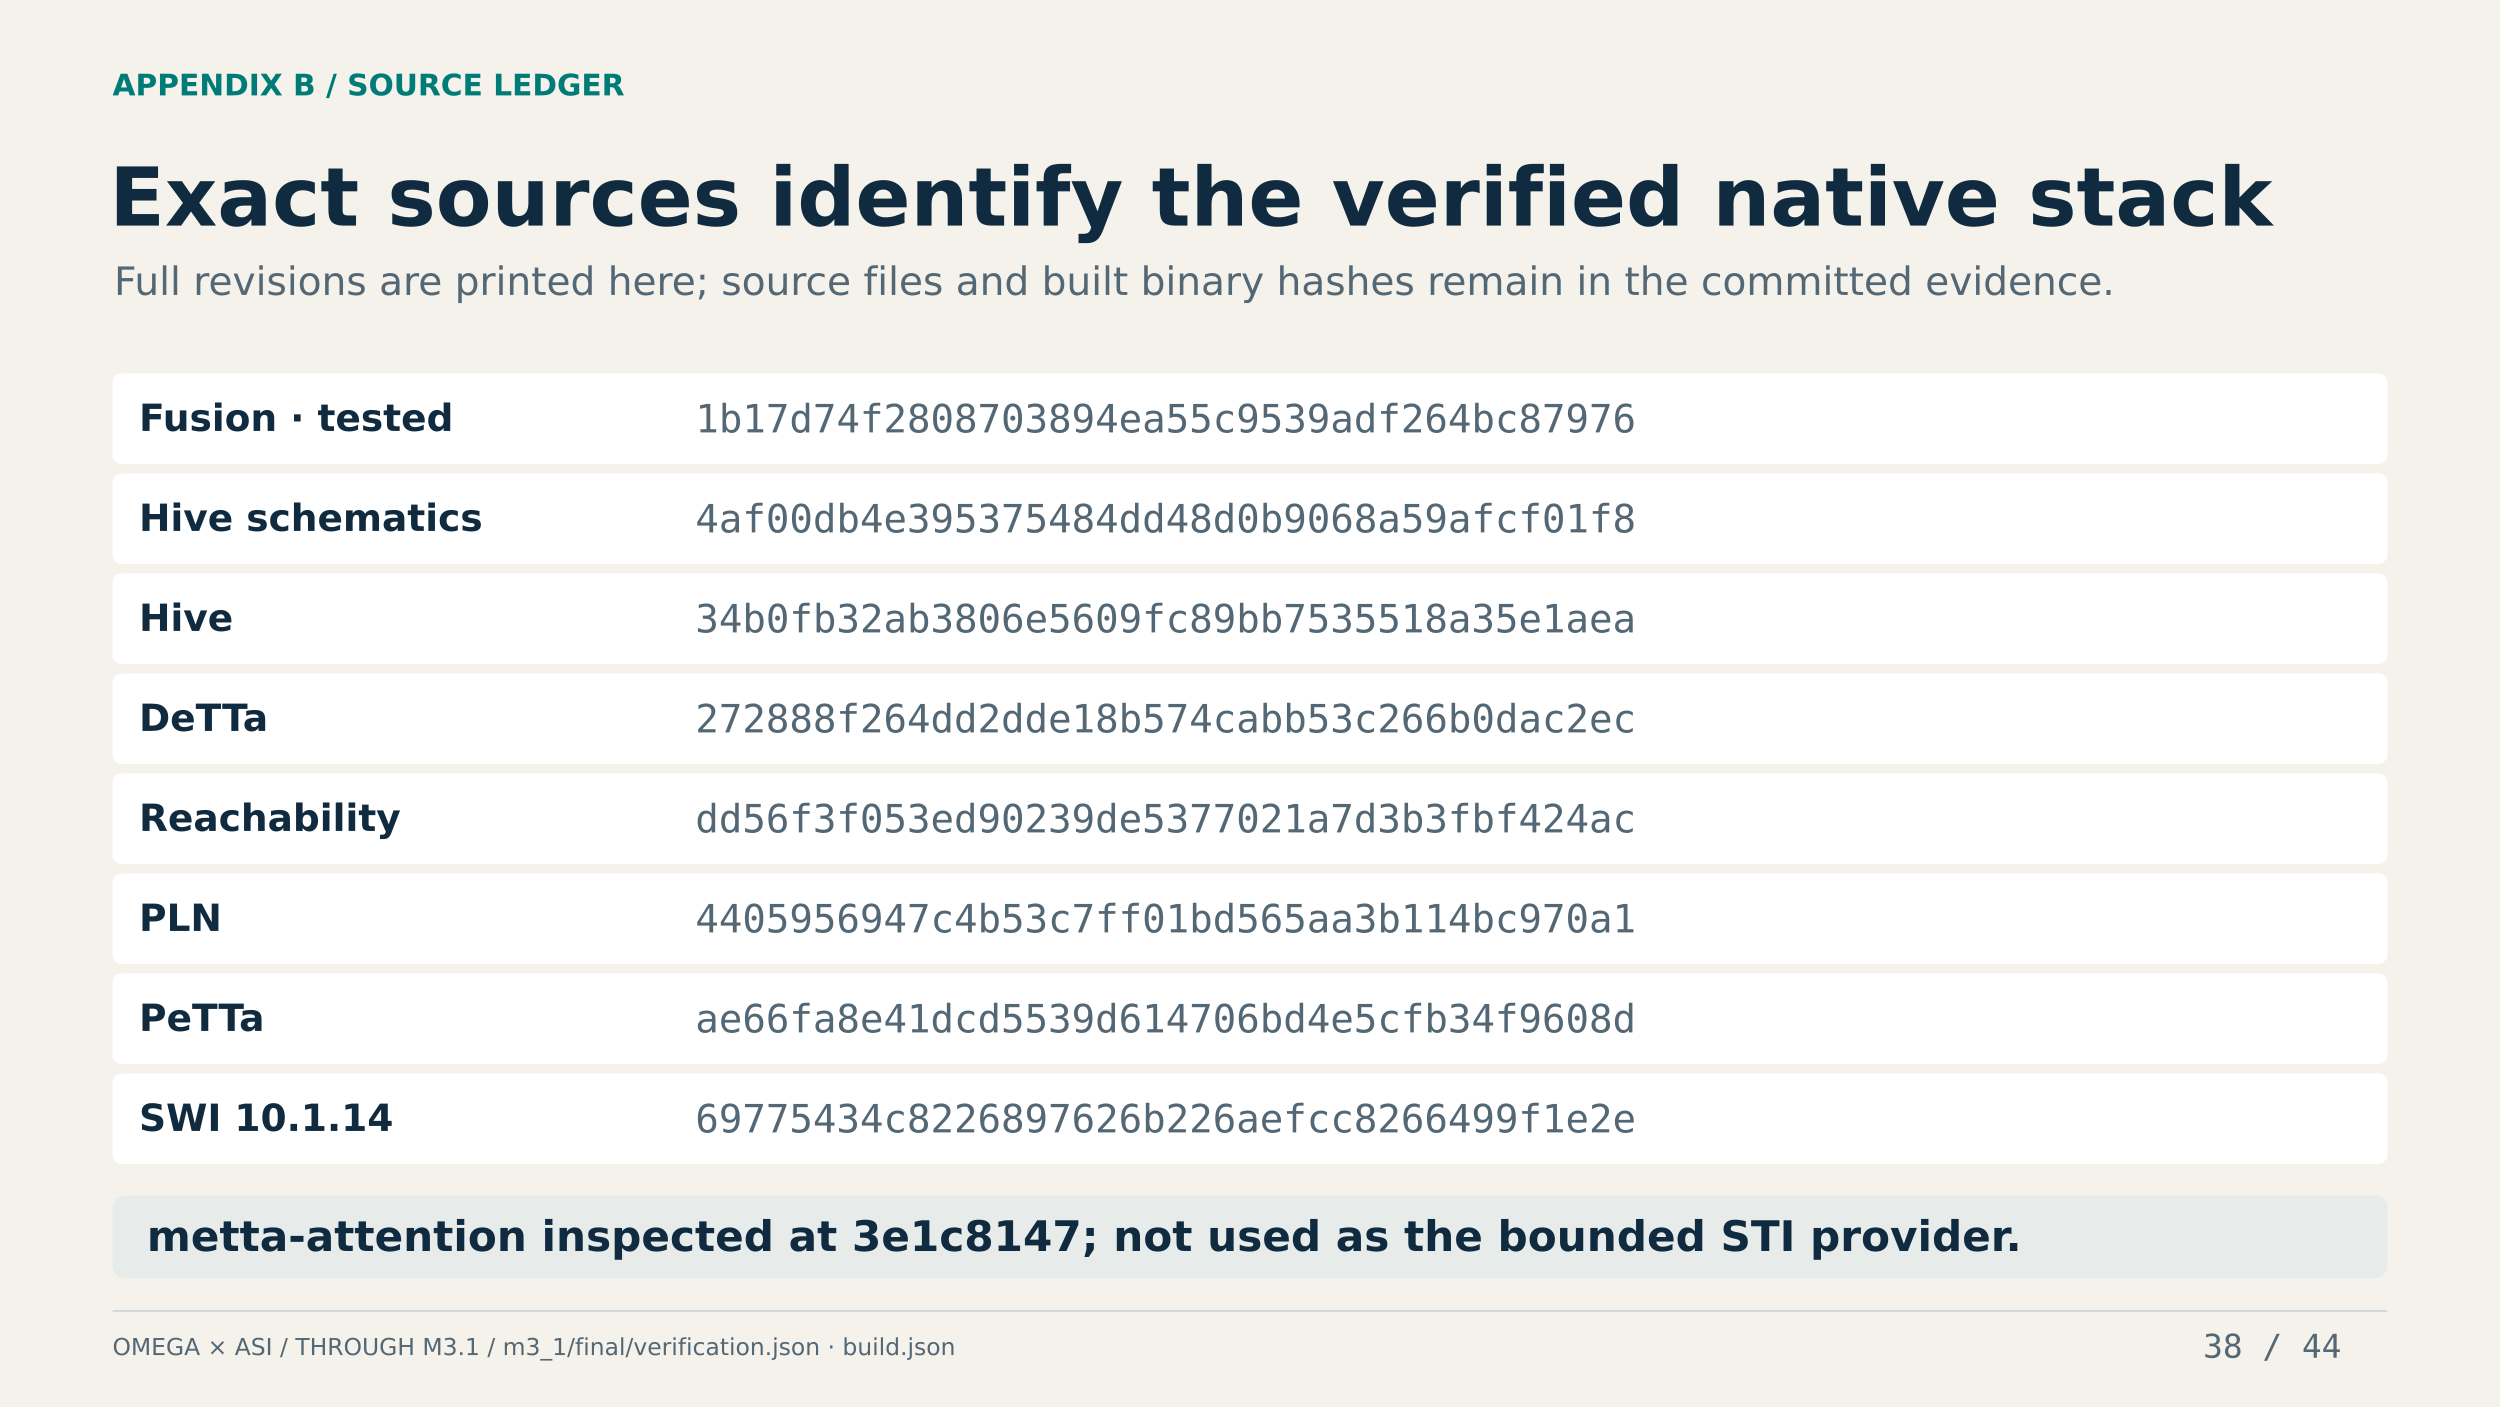
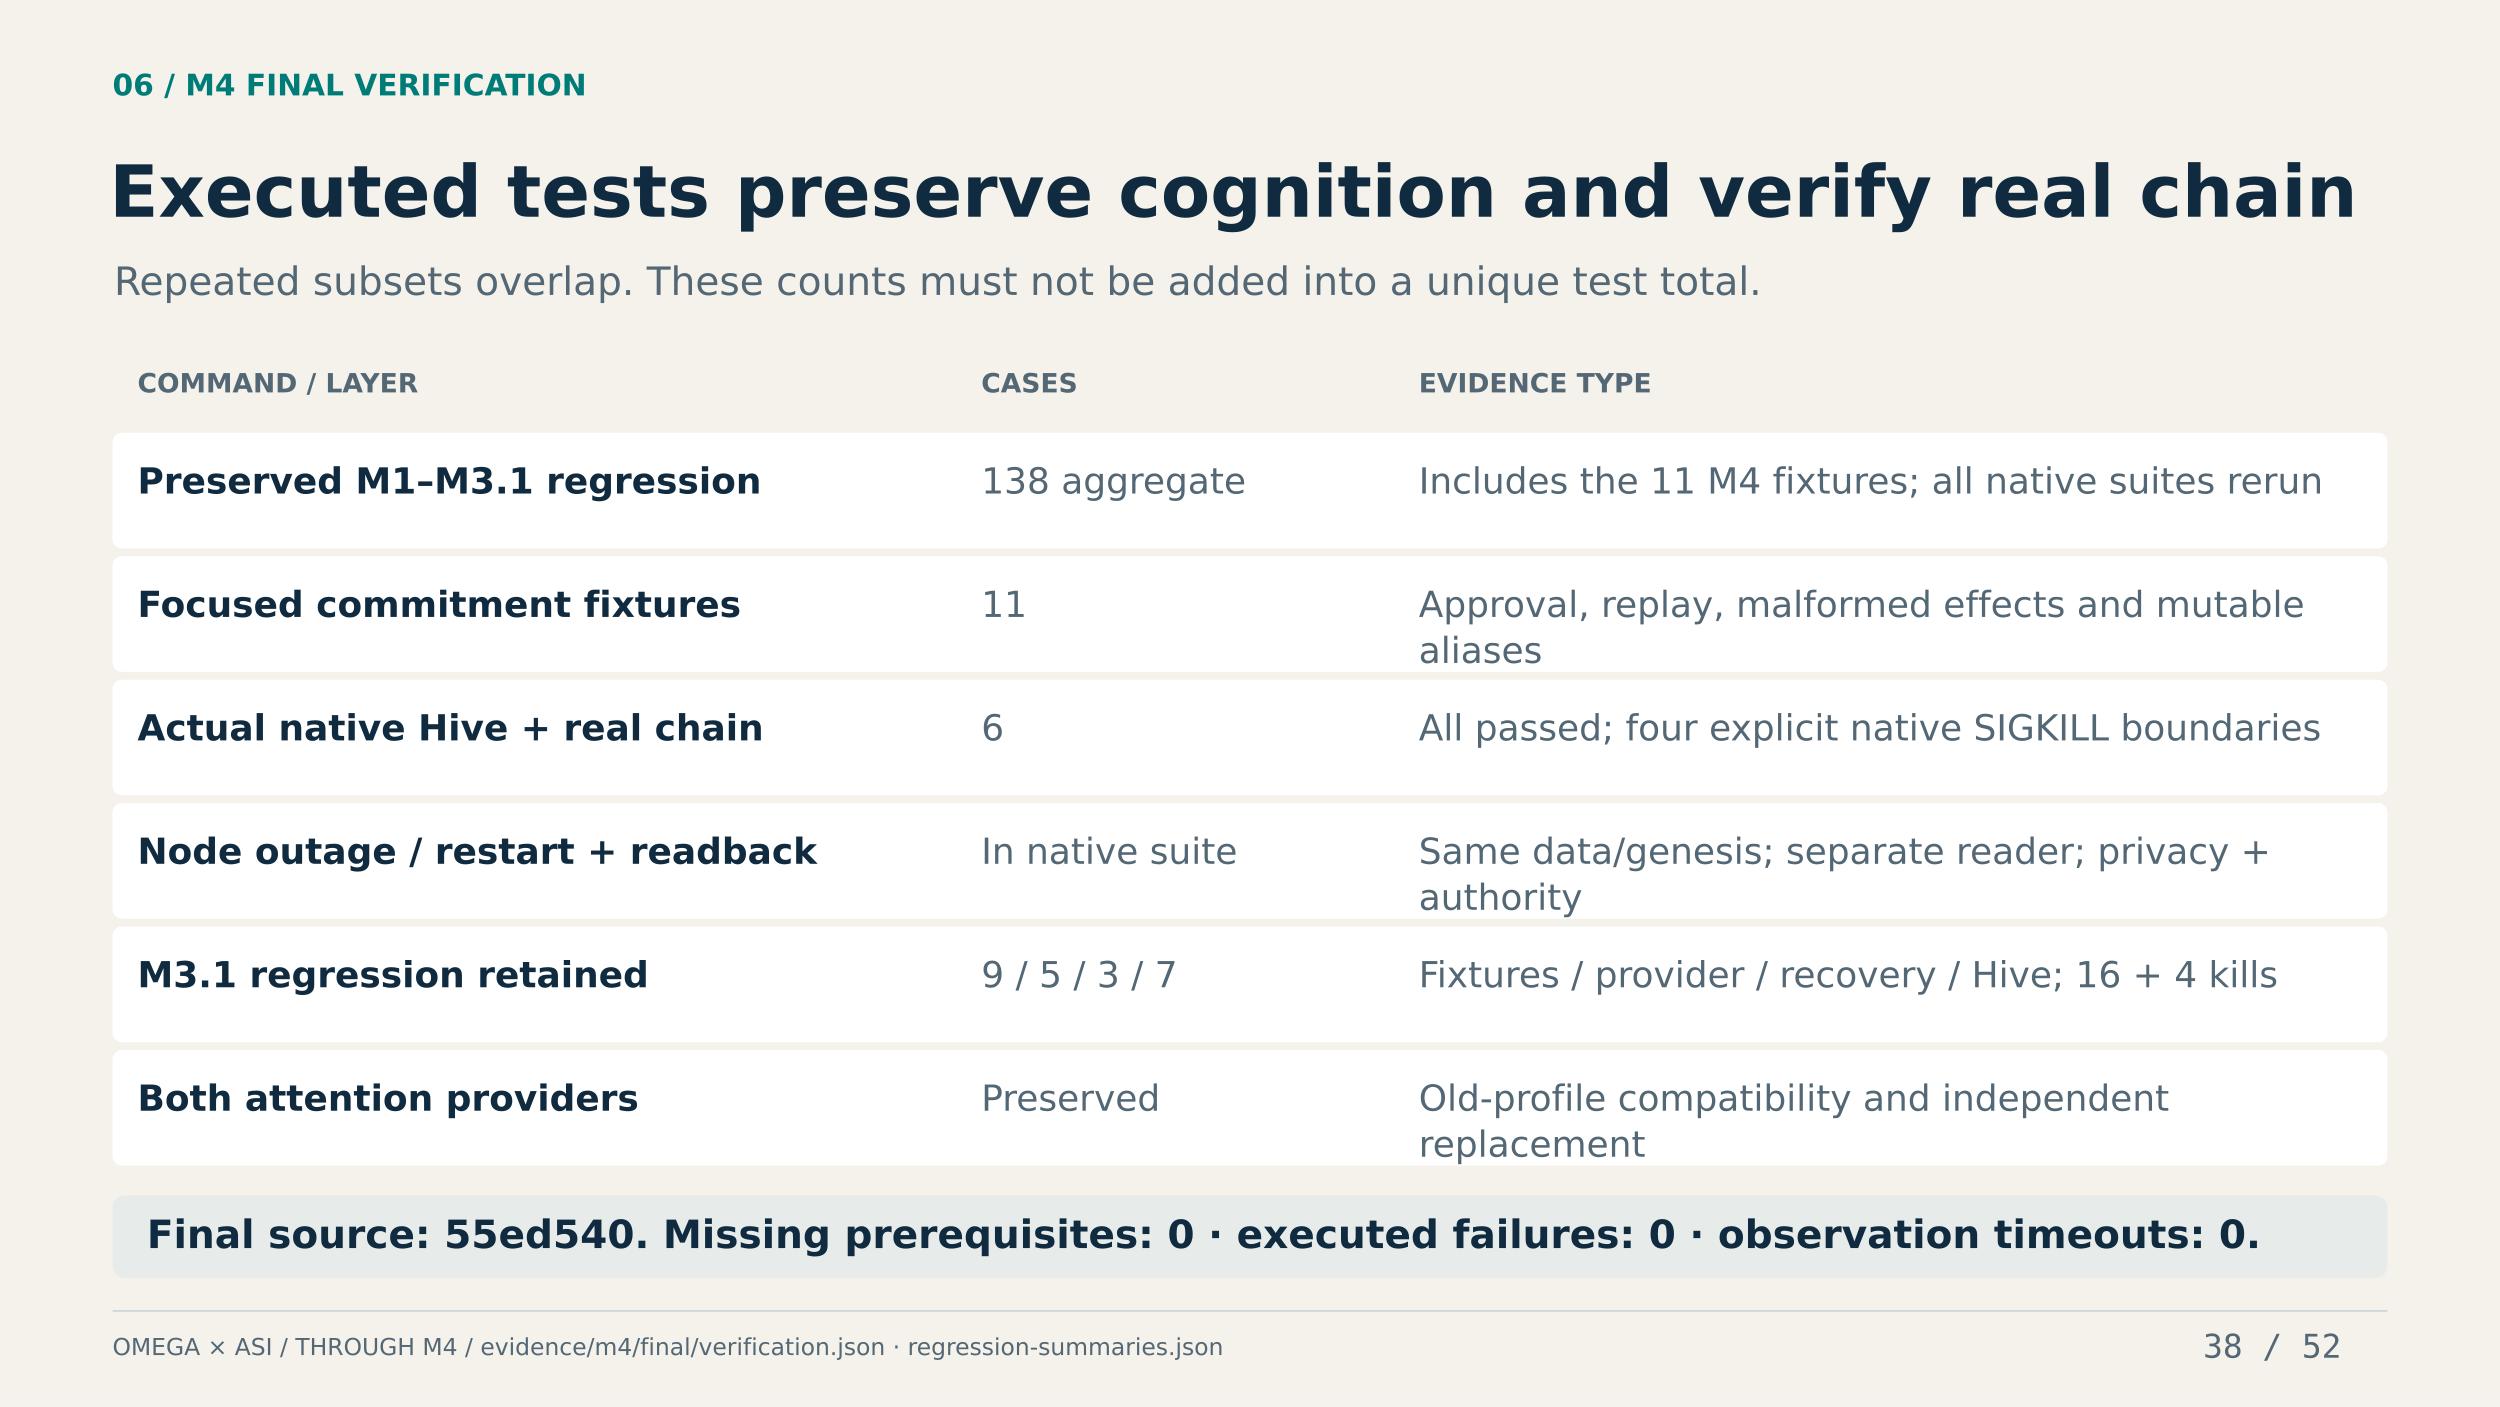
<svg xmlns="http://www.w3.org/2000/svg" width="1600" height="900" viewBox="0 0 1600 900" role="img" aria-labelledby="title desc">
  <rect width="1600" height="900" fill="#F4F2EB" />
-   <text x="72" y="61.05" font-family="DejaVu Sans" font-size="19" font-weight="700" fill="#007C78">APPENDIX B / SOURCE LEDGER</text>
-   <text x="70" y="144.4" font-family="DejaVu Sans" font-size="52" font-weight="700" fill="#102B3F">Exact sources identify the verified native stack</text>
-   <text x="73" y="188.75" font-family="DejaVu Sans" font-size="25" font-weight="400" fill="#536775">Full revisions are printed here; source files and built binary hashes remain in the committed evidence.</text>
-   <rect x="72" y="239" width="1456" height="58" rx="6" fill="#FFFFFF" />
-   <text x="89" y="275.8" font-family="DejaVu Sans" font-size="24" font-weight="700" fill="#102B3F">Fusion · tested</text>
-   <text x="445" y="276.75" font-family="DejaVu Sans Mono" font-size="25" font-weight="400" fill="#536775">1b17d74f2808703894ea55c9539adf264bc87976</text>
-   <rect x="72" y="303" width="1456" height="58" rx="6" fill="#FFFFFF" />
-   <text x="89" y="339.8" font-family="DejaVu Sans" font-size="24" font-weight="700" fill="#102B3F">Hive schematics</text>
-   <text x="445" y="340.75" font-family="DejaVu Sans Mono" font-size="25" font-weight="400" fill="#536775">4af00db4e395375484dd48d0b9068a59afcf01f8</text>
-   <rect x="72" y="367" width="1456" height="58" rx="6" fill="#FFFFFF" />
-   <text x="89" y="403.8" font-family="DejaVu Sans" font-size="24" font-weight="700" fill="#102B3F">Hive</text>
-   <text x="445" y="404.75" font-family="DejaVu Sans Mono" font-size="25" font-weight="400" fill="#536775">34b0fb32ab3806e5609fc89bb7535518a35e1aea</text>
-   <rect x="72" y="431" width="1456" height="58" rx="6" fill="#FFFFFF" />
-   <text x="89" y="467.8" font-family="DejaVu Sans" font-size="24" font-weight="700" fill="#102B3F">DeTTa</text>
-   <text x="445" y="468.75" font-family="DejaVu Sans Mono" font-size="25" font-weight="400" fill="#536775">272888f264dd2dde18b574cabb53c266b0dac2ec</text>
-   <rect x="72" y="495" width="1456" height="58" rx="6" fill="#FFFFFF" />
-   <text x="89" y="531.8" font-family="DejaVu Sans" font-size="24" font-weight="700" fill="#102B3F">Reachability</text>
-   <text x="445" y="532.75" font-family="DejaVu Sans Mono" font-size="25" font-weight="400" fill="#536775">dd56f3f053ed90239de5377021a7d3b3fbf424ac</text>
-   <rect x="72" y="559" width="1456" height="58" rx="6" fill="#FFFFFF" />
-   <text x="89" y="595.8" font-family="DejaVu Sans" font-size="24" font-weight="700" fill="#102B3F">PLN</text>
-   <text x="445" y="596.75" font-family="DejaVu Sans Mono" font-size="25" font-weight="400" fill="#536775">4405956947c4b53c7ff01bd565aa3b114bc970a1</text>
-   <rect x="72" y="623" width="1456" height="58" rx="6" fill="#FFFFFF" />
-   <text x="89" y="659.8" font-family="DejaVu Sans" font-size="24" font-weight="700" fill="#102B3F">PeTTa</text>
-   <text x="445" y="660.75" font-family="DejaVu Sans Mono" font-size="25" font-weight="400" fill="#536775">ae66fa8e41dcd5539d614706bd4e5cfb34f9608d</text>
-   <rect x="72" y="687" width="1456" height="58" rx="6" fill="#FFFFFF" />
-   <text x="89" y="723.8" font-family="DejaVu Sans" font-size="24" font-weight="700" fill="#102B3F">SWI 10.1.14</text>
-   <text x="445" y="724.75" font-family="DejaVu Sans Mono" font-size="25" font-weight="400" fill="#536775">69775434c8226897626b226aefcc8266499f1e2e</text>
+   <text x="72" y="61.05" font-family="DejaVu Sans" font-size="19" font-weight="700" fill="#007C78">06 / M4 FINAL VERIFICATION</text>
+   <text x="70" y="138.7" font-family="DejaVu Sans" font-size="46" font-weight="700" fill="#102B3F">Executed tests preserve cognition and verify real chain</text>
+   <text x="73" y="188.75" font-family="DejaVu Sans" font-size="25" font-weight="400" fill="#536775">Repeated subsets overlap. These counts must not be added into a unique test total.</text>
+   <text x="88" y="251.15" font-family="DejaVu Sans" font-size="17" font-weight="700" fill="#536775">COMMAND / LAYER</text>
+   <text x="628" y="251.15" font-family="DejaVu Sans" font-size="17" font-weight="700" fill="#536775">CASES</text>
+   <text x="908" y="251.15" font-family="DejaVu Sans" font-size="17" font-weight="700" fill="#536775">EVIDENCE TYPE</text>
+   <rect x="72" y="277" width="1456" height="74" rx="6" fill="#FFFFFF" />
+   <text x="88" y="315.85" font-family="DejaVu Sans" font-size="23" font-weight="700" fill="#102B3F">Preserved M1–M3.1 regression</text>
+   <text x="628" y="315.85" font-family="DejaVu Sans" font-size="23" font-weight="400" fill="#536775">138 aggregate</text>
+   <text x="908" y="315.85" font-family="DejaVu Sans" font-size="23" font-weight="400" fill="#536775">Includes the 11 M4 fixtures; all native suites rerun</text>
+   <rect x="72" y="356" width="1456" height="74" rx="6" fill="#FFFFFF" />
+   <text x="88" y="394.85" font-family="DejaVu Sans" font-size="23" font-weight="700" fill="#102B3F">Focused commitment fixtures</text>
+   <text x="628" y="394.85" font-family="DejaVu Sans" font-size="23" font-weight="400" fill="#536775">11</text>
+   <text x="908" y="394.85" font-family="DejaVu Sans" font-size="23" font-weight="400" fill="#536775">Approval, replay, malformed effects and mutable</text>
+   <text x="908" y="424.29" font-family="DejaVu Sans" font-size="23" font-weight="400" fill="#536775">aliases</text>
+   <rect x="72" y="435" width="1456" height="74" rx="6" fill="#FFFFFF" />
+   <text x="88" y="473.85" font-family="DejaVu Sans" font-size="23" font-weight="700" fill="#102B3F">Actual native Hive + real chain</text>
+   <text x="628" y="473.85" font-family="DejaVu Sans" font-size="23" font-weight="400" fill="#536775">6</text>
+   <text x="908" y="473.85" font-family="DejaVu Sans" font-size="23" font-weight="400" fill="#536775">All passed; four explicit native SIGKILL boundaries</text>
+   <rect x="72" y="514" width="1456" height="74" rx="6" fill="#FFFFFF" />
+   <text x="88" y="552.85" font-family="DejaVu Sans" font-size="23" font-weight="700" fill="#102B3F">Node outage / restart + readback</text>
+   <text x="628" y="552.85" font-family="DejaVu Sans" font-size="23" font-weight="400" fill="#536775">In native suite</text>
+   <text x="908" y="552.85" font-family="DejaVu Sans" font-size="23" font-weight="400" fill="#536775">Same data/genesis; separate reader; privacy +</text>
+   <text x="908" y="582.29" font-family="DejaVu Sans" font-size="23" font-weight="400" fill="#536775">authority</text>
+   <rect x="72" y="593" width="1456" height="74" rx="6" fill="#FFFFFF" />
+   <text x="88" y="631.85" font-family="DejaVu Sans" font-size="23" font-weight="700" fill="#102B3F">M3.1 regression retained</text>
+   <text x="628" y="631.85" font-family="DejaVu Sans" font-size="23" font-weight="400" fill="#536775">9 / 5 / 3 / 7</text>
+   <text x="908" y="631.85" font-family="DejaVu Sans" font-size="23" font-weight="400" fill="#536775">Fixtures / provider / recovery / Hive; 16 + 4 kills</text>
+   <rect x="72" y="672" width="1456" height="74" rx="6" fill="#FFFFFF" />
+   <text x="88" y="710.85" font-family="DejaVu Sans" font-size="23" font-weight="700" fill="#102B3F">Both attention providers</text>
+   <text x="628" y="710.85" font-family="DejaVu Sans" font-size="23" font-weight="400" fill="#536775">Preserved</text>
+   <text x="908" y="710.85" font-family="DejaVu Sans" font-size="23" font-weight="400" fill="#536775">Old-profile compatibility and independent</text>
+   <text x="908" y="740.29" font-family="DejaVu Sans" font-size="23" font-weight="400" fill="#536775">replacement</text>
  <rect x="72" y="765" width="1456" height="53" rx="8" fill="#E7ECEB" />
-   <text x="94" y="800.65" font-family="DejaVu Sans" font-size="27" font-weight="700" fill="#102B3F">metta-attention inspected at 3e1c8147; not used as the bounded STI provider.</text>
+   <text x="94" y="798.75" font-family="DejaVu Sans" font-size="25" font-weight="700" fill="#102B3F">Final source: 55ed540. Missing prerequisites: 0 · executed failures: 0 · observation timeouts: 0.</text>
  <line x1="72" y1="839" x2="1528" y2="839" stroke="#C9D2D4" stroke-width="1" />
-   <text x="72" y="867.25" font-family="DejaVu Sans" font-size="15" font-weight="400" fill="#536775">OMEGA × ASI / THROUGH M3.1 / m3_1/final/verification.json · build.json</text>
-   <text x="1410" y="868.95" font-family="DejaVu Sans Mono" font-size="21" font-weight="400" fill="#536775">38 / 44</text>
+   <text x="72" y="867.25" font-family="DejaVu Sans" font-size="15" font-weight="400" fill="#536775">OMEGA × ASI / THROUGH M4 / evidence/m4/final/verification.json · regression-summaries.json</text>
+   <text x="1410" y="868.95" font-family="DejaVu Sans Mono" font-size="21" font-weight="400" fill="#536775">38 / 52</text>
</svg>
